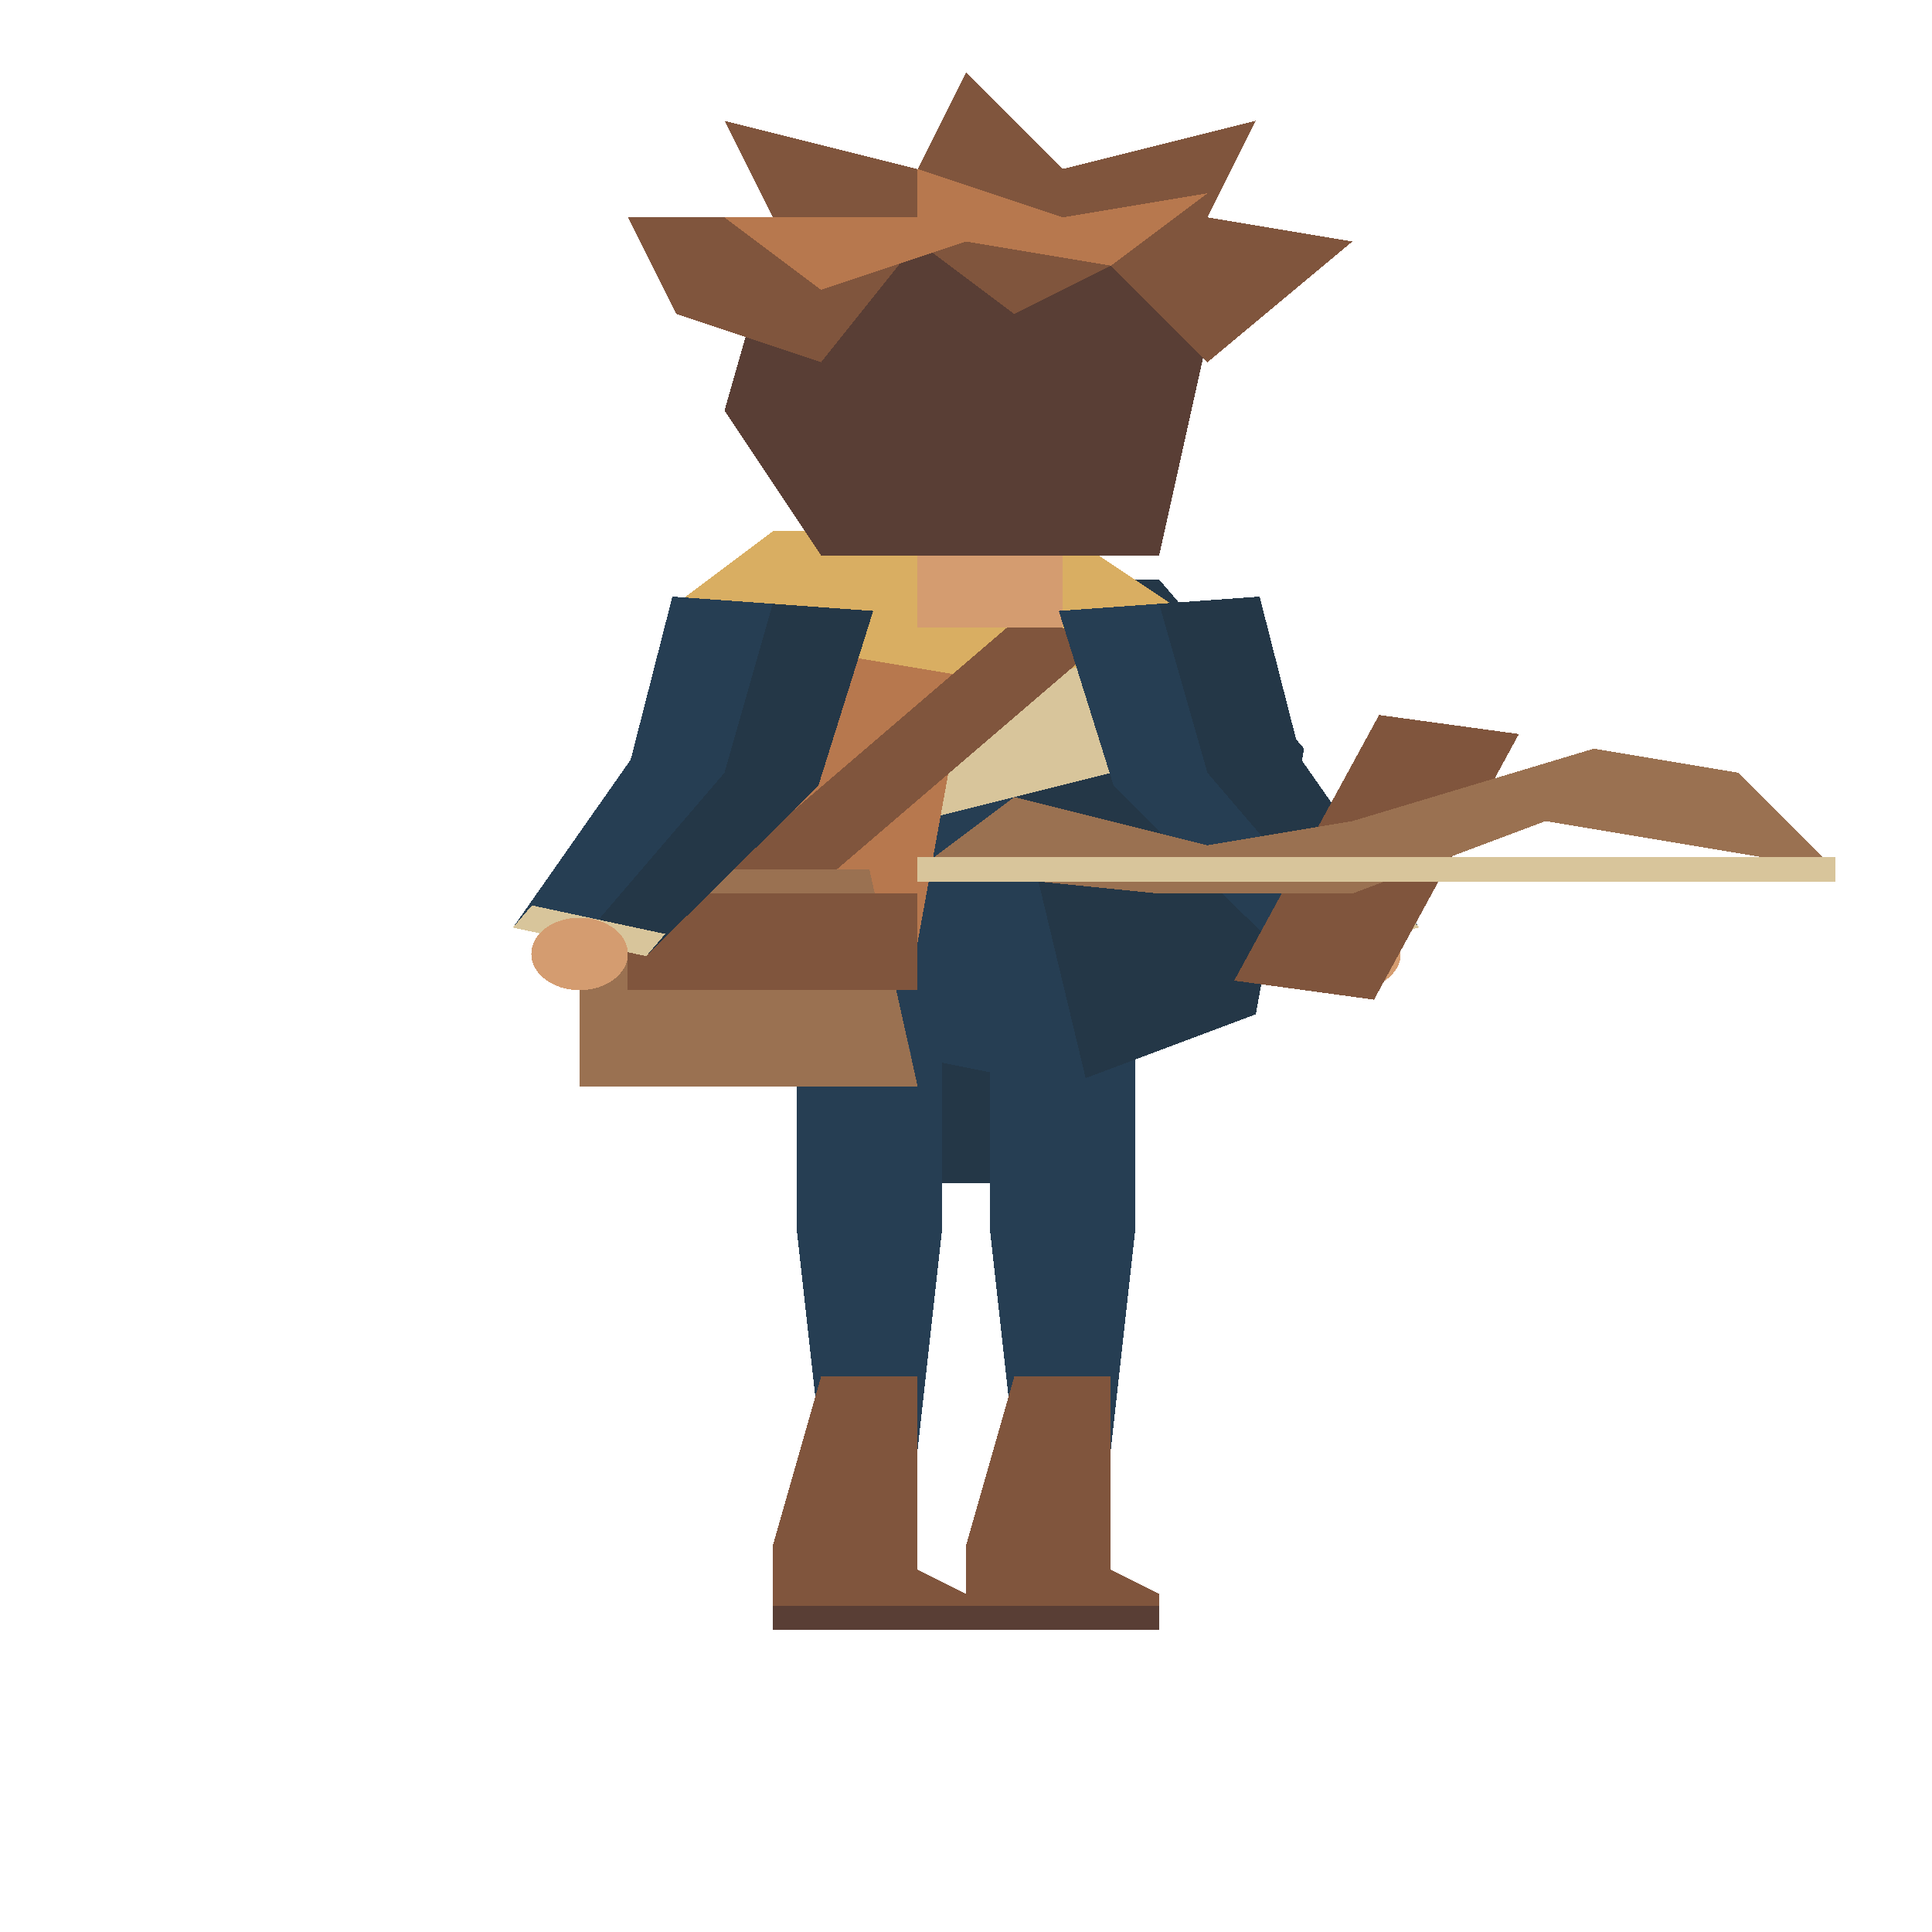
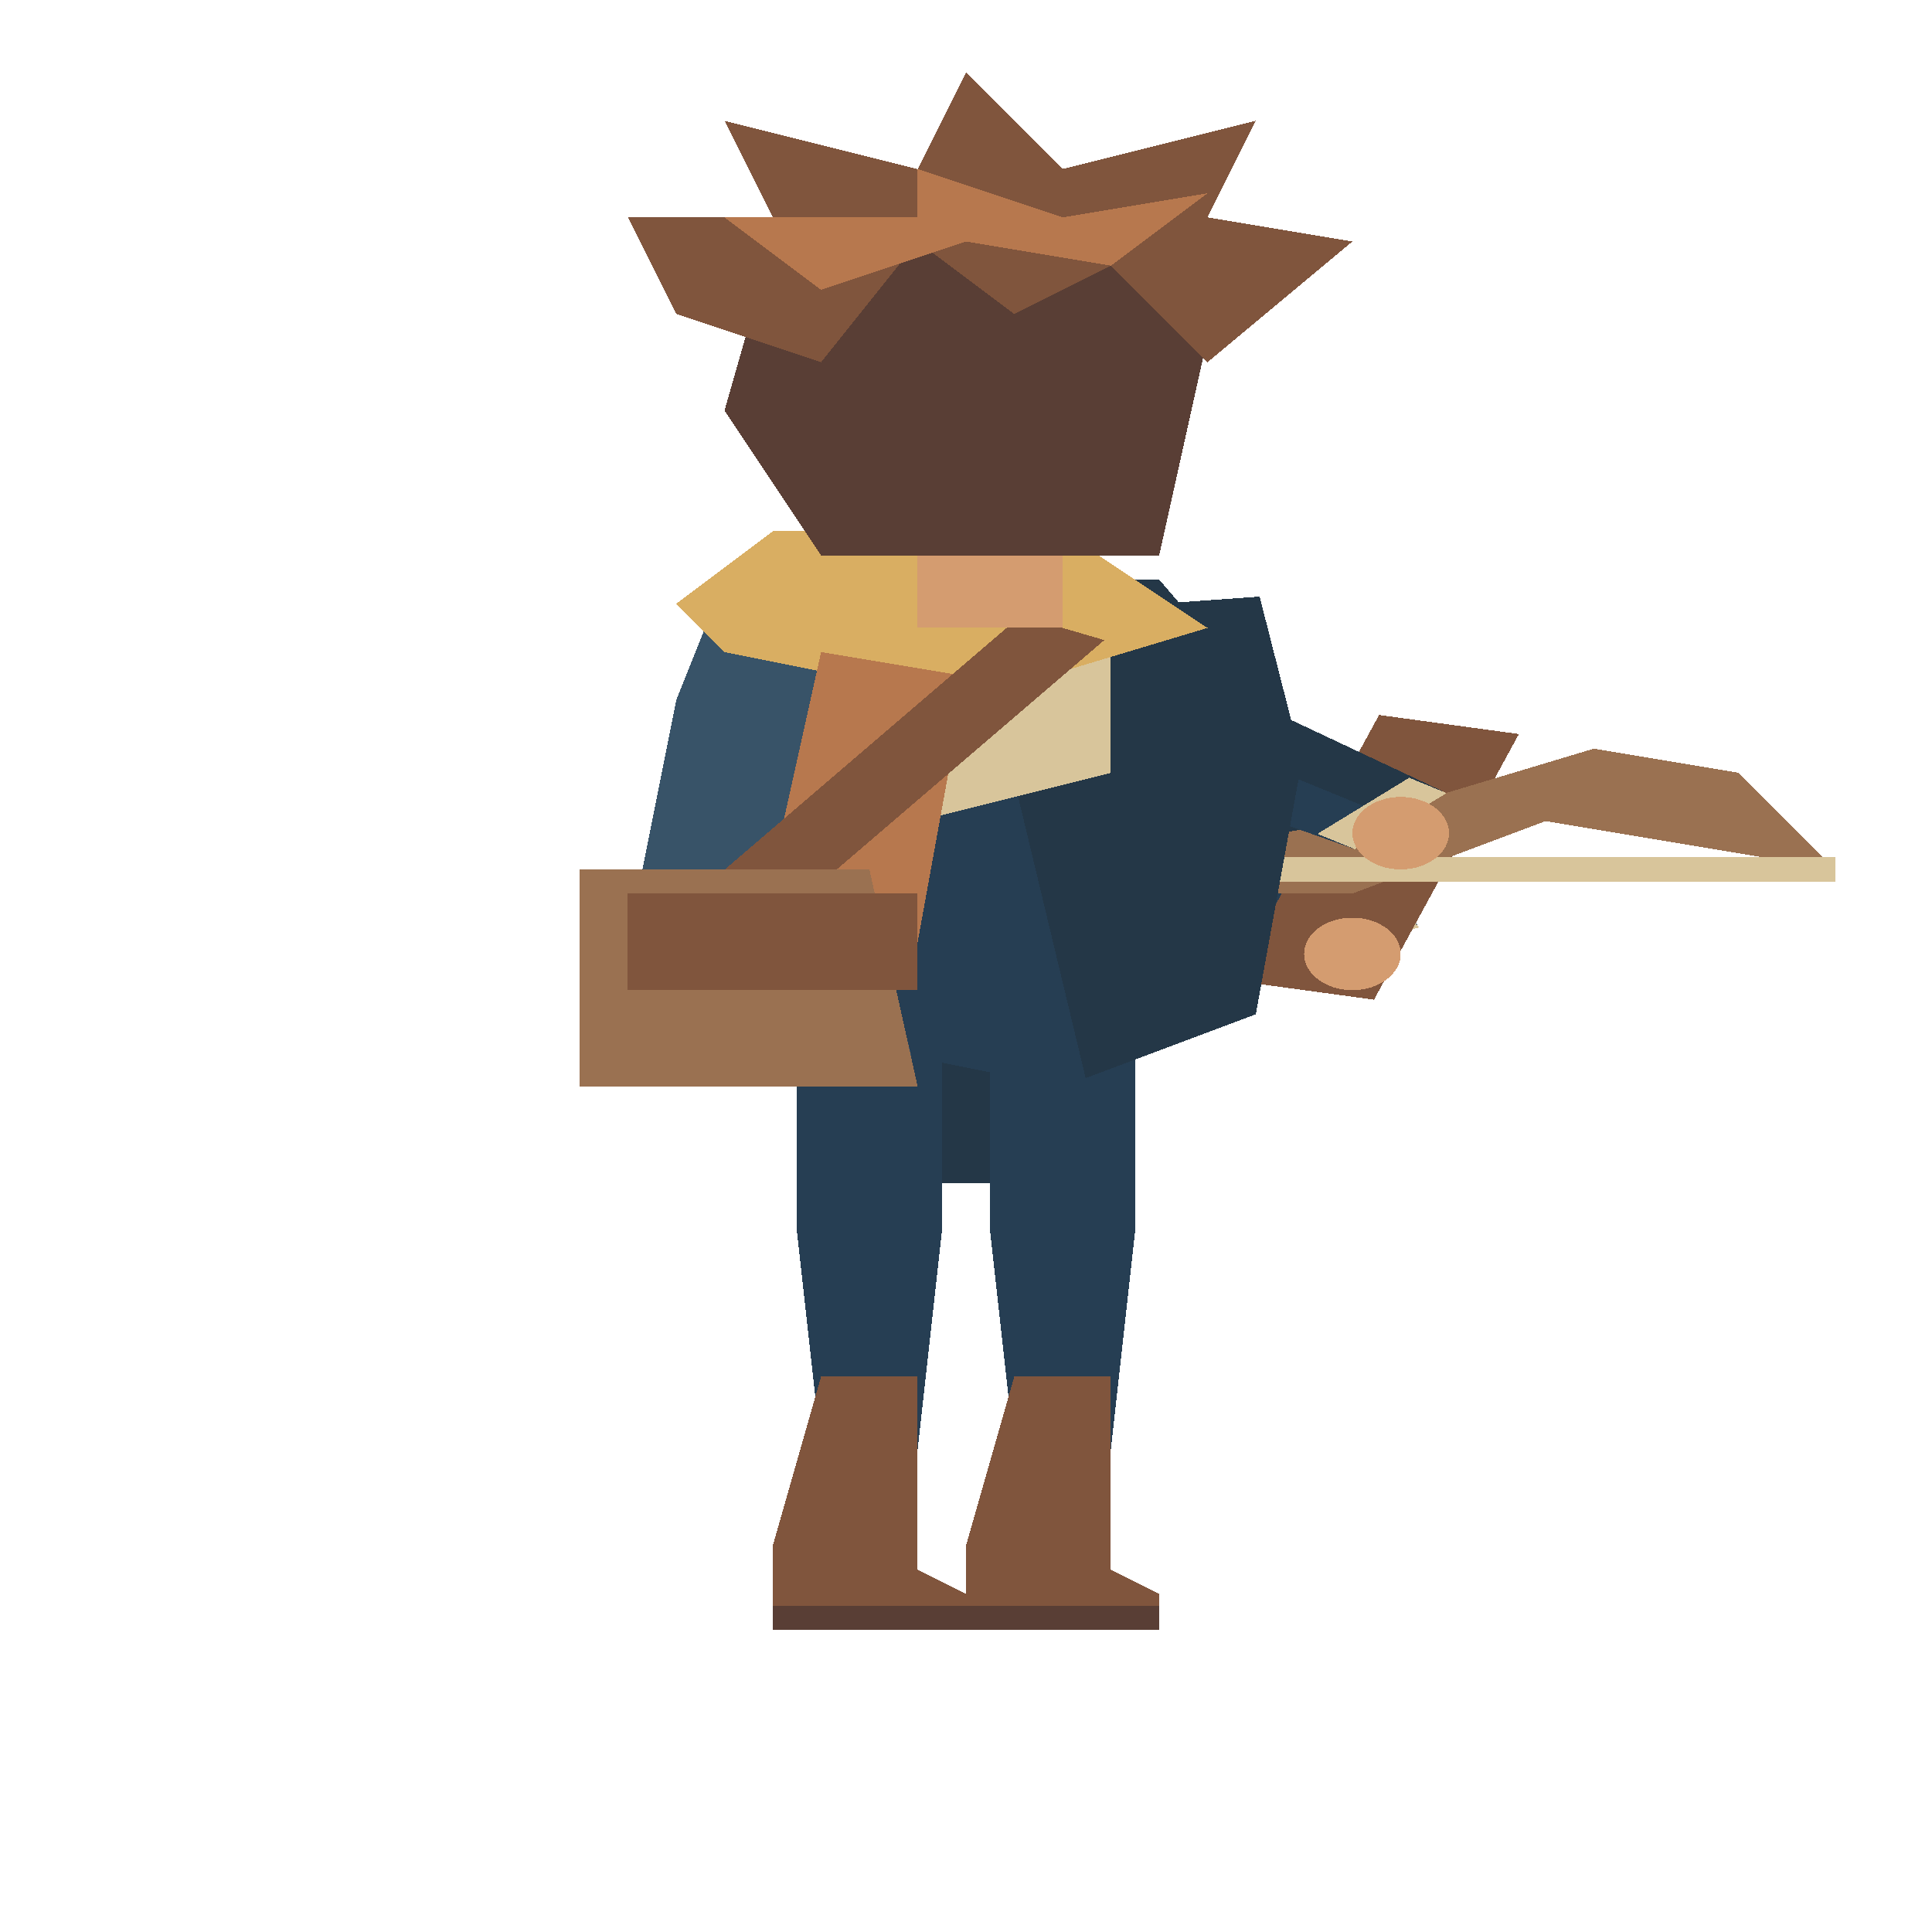
<svg xmlns="http://www.w3.org/2000/svg" width="80" height="80" viewBox="0 0 40 80" preserveAspectRatio="none" shape-rendering="crispEdges">
+   <polygon points="21.921,25.297 23.058,32.545 26.621,39.591 29.379,38.409 26.942,31.455 26.079,24.703" fill="#263e53" />
+   <polygon points="24,25 25.0,32.0 28,39 29.379,38.409 26.942,31.455 26.079,24.703" fill="#243747" />
+   <polygon points="26.227,38.672 26.621,39.591 29.379,38.409 28.985,37.49" fill="#d8c59b" />
+   <ellipse cx="28.0" cy="39.5" rx="1.0" ry="1.5" fill="#d49c70" />
+   <polyline points="27,41 30,30" fill="none" stroke="#80553d" stroke-width="3" />
+   <polygon points="19,36 21,33 25,35 28,34 33,31 36,32 38,36 35,35 32,34 28,37 24,37" fill="#9a7151" />
+   <polyline points="19,36 38,36" fill="none" stroke="#d8c59b" stroke-width="1" />
+   <ellipse cx="28.0" cy="39.5" rx="1.0" ry="1.5" fill="#d49c70" />
+   <polygon points="14.92,26.801 22.346,31.14 28.05,35.161 29.95,32.839 24.654,27.86 17.08,23.199" fill="#263e53" />
+   <polygon points="16,25 23.5,29.5 29,34 29.95,32.839 24.654,27.86 17.08,23.199" fill="#243747" />
+   <polygon points="27.276,34.528 28.05,35.161 29.95,32.839 29.176,32.206" fill="#d8c59b" />
+   <ellipse cx="29.0" cy="34.5" rx="1.0" ry="1.5" fill="#d49c70" />
  <polygon points="16.5,39 19.5,39 19.5,51.0 19,60 17,60 16.5,51.0" fill="#263e53" />
  <polygon points="17,57 19,57 19,65 20,66 20,67 16,67 16,64" fill="#80553d" />
  <polyline points="16,67 20,67" fill="none" stroke="#593e35" stroke-width="1" />
  <polygon points="20.5,39 23.5,39 23.5,51.0 23,60 21,60 20.5,51.0" fill="#263e53" />
  <polygon points="21,57 23,57 23,65 24,66 24,67 20,67 20,64" fill="#80553d" />
  <polyline points="20,67 24,67" fill="none" stroke="#593e35" stroke-width="1" />
  <polyline points="20,43 20,49" fill="none" stroke="#243747" stroke-width="1" />
  <polygon points="15,24 24,24 27,31 26,42 22,45 17,43 13,39 14,29" fill="#263e53" />
  <polygon points="20.0,24.0 24,24 27,31 26,42 22.477,44.642" fill="#243747" />
  <polygon points="15,24 16.5,24.0 18.87,43.748 17,43 13,39 14,29" fill="#385368" />
  <polygon points="18,24 23,24 23,32 19,34 17,29" fill="#d8c59b" />
  <polygon points="16,22 22,22 25,26 20,29 15,27 14,25" fill="#d9ae62" />
  <polygon points="17,27 20,28 19,39 16,36" fill="#b7784e" />
  <polyline points="22,26 15,38" fill="none" stroke="#80553d" stroke-width="2" />
  <polygon points="12,36 18,36 19,45 12,45" fill="#9a7151" />
  <rect x="13" y="37" width="6" height="4" fill="#80553d" />
  <rect x="19" y="18" width="3" height="8" fill="#d49c70" />
  <polygon points="16,10 19,7 24,9 25,14 24,23 17,23 15,17" fill="#593e35" />
  <polygon points="14,13 13,9 16,9 15,5 19,7 20,3 22,7 26,5 25,9 28,10 25,15 23,11 21,13 19,10 17,15" fill="#80553d" />
  <polygon points="15,9 19,9 19,7 22,9 25,8 23,11 20,10 17,12" fill="#b7784e" />
-   <polygon points="13.921,24.703 13.058,31.455 10.621,38.409 13.379,39.591 16.942,32.545 18.079,25.297" fill="#263e53" />
-   <polygon points="16,25 15.0,32.0 12,39 13.379,39.591 16.942,32.545 18.079,25.297" fill="#243747" />
-   <polygon points="11.015,37.49 10.621,38.409 13.379,39.591 13.773,38.672" fill="#d8c59b" />
-   <ellipse cx="12.0" cy="39.5" rx="1.0" ry="1.5" fill="#d49c70" />
-   <polygon points="21.921,25.297 23.058,32.545 26.621,39.591 29.379,38.409 26.942,31.455 26.079,24.703" fill="#263e53" />
-   <polygon points="24,25 25.0,32.0 28,39 29.379,38.409 26.942,31.455 26.079,24.703" fill="#243747" />
-   <polygon points="26.227,38.672 26.621,39.591 29.379,38.409 28.985,37.49" fill="#d8c59b" />
-   <ellipse cx="28.0" cy="39.5" rx="1.0" ry="1.5" fill="#d49c70" />
-   <polyline points="27,41 30,30" fill="none" stroke="#80553d" stroke-width="3" />
-   <polygon points="19,36 21,33 25,35 28,34 33,31 36,32 38,36 35,35 32,34 28,37 24,37" fill="#9a7151" />
-   <polyline points="19,36 38,36" fill="none" stroke="#d8c59b" stroke-width="1" />
</svg>
